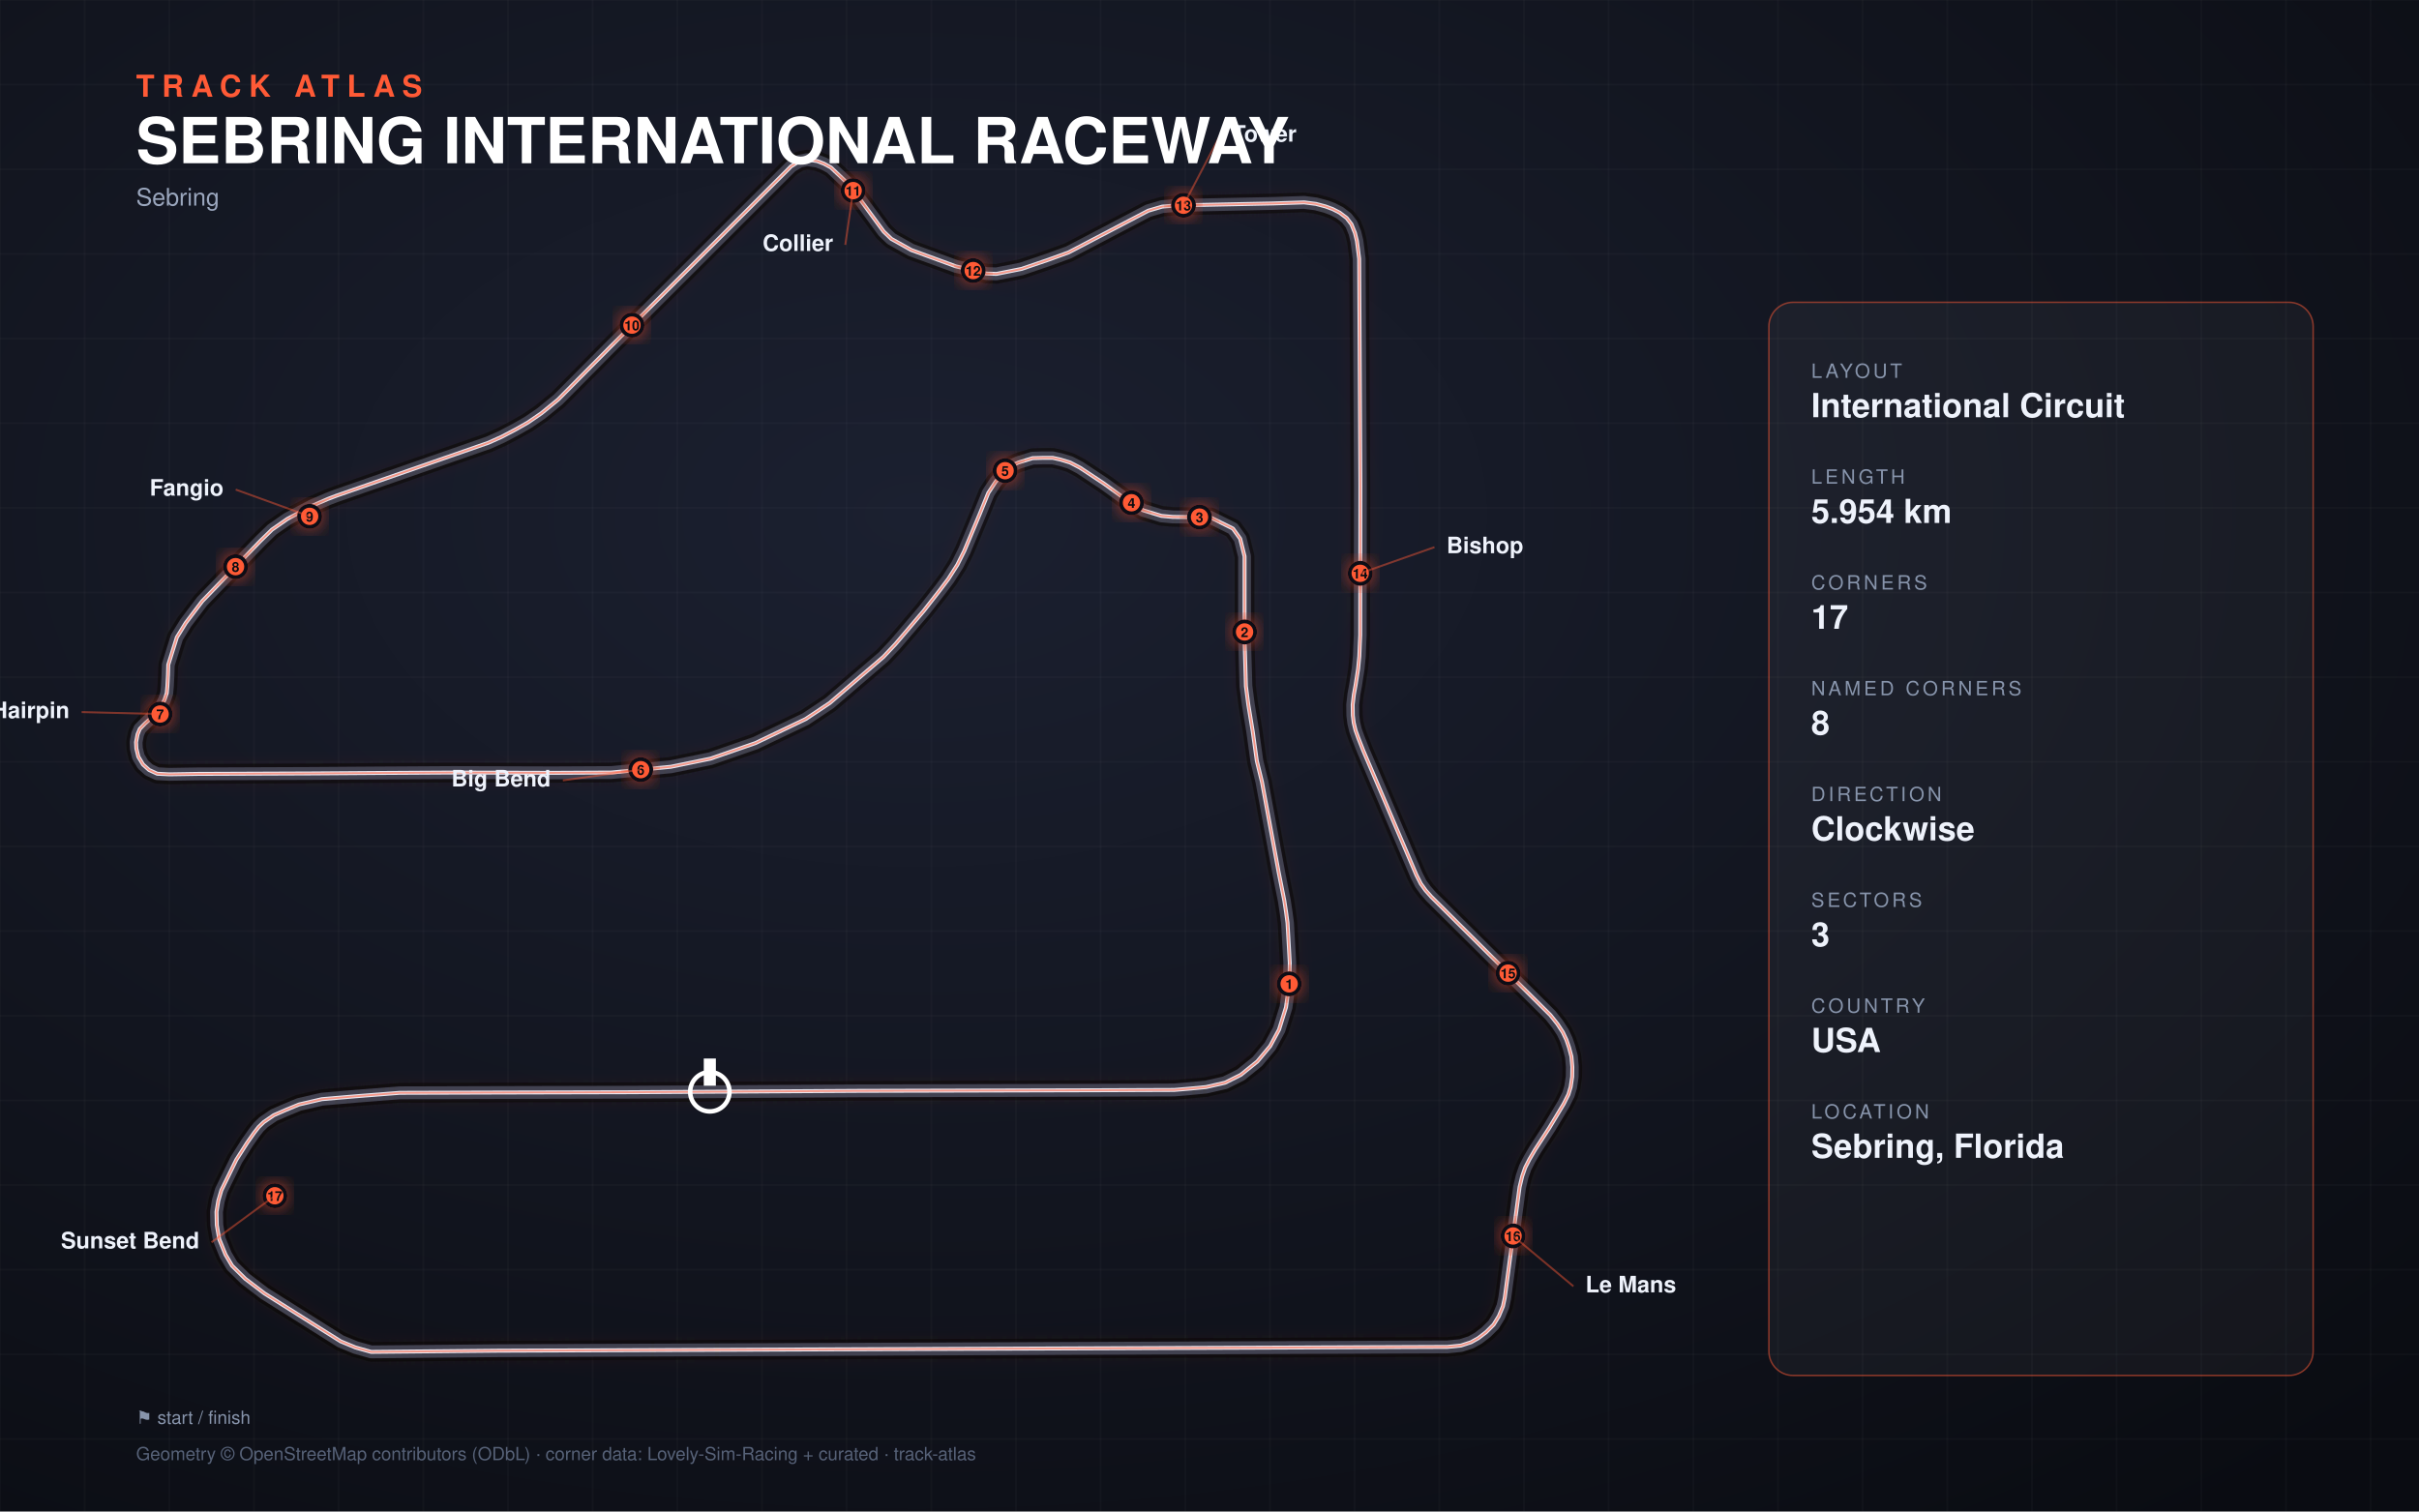
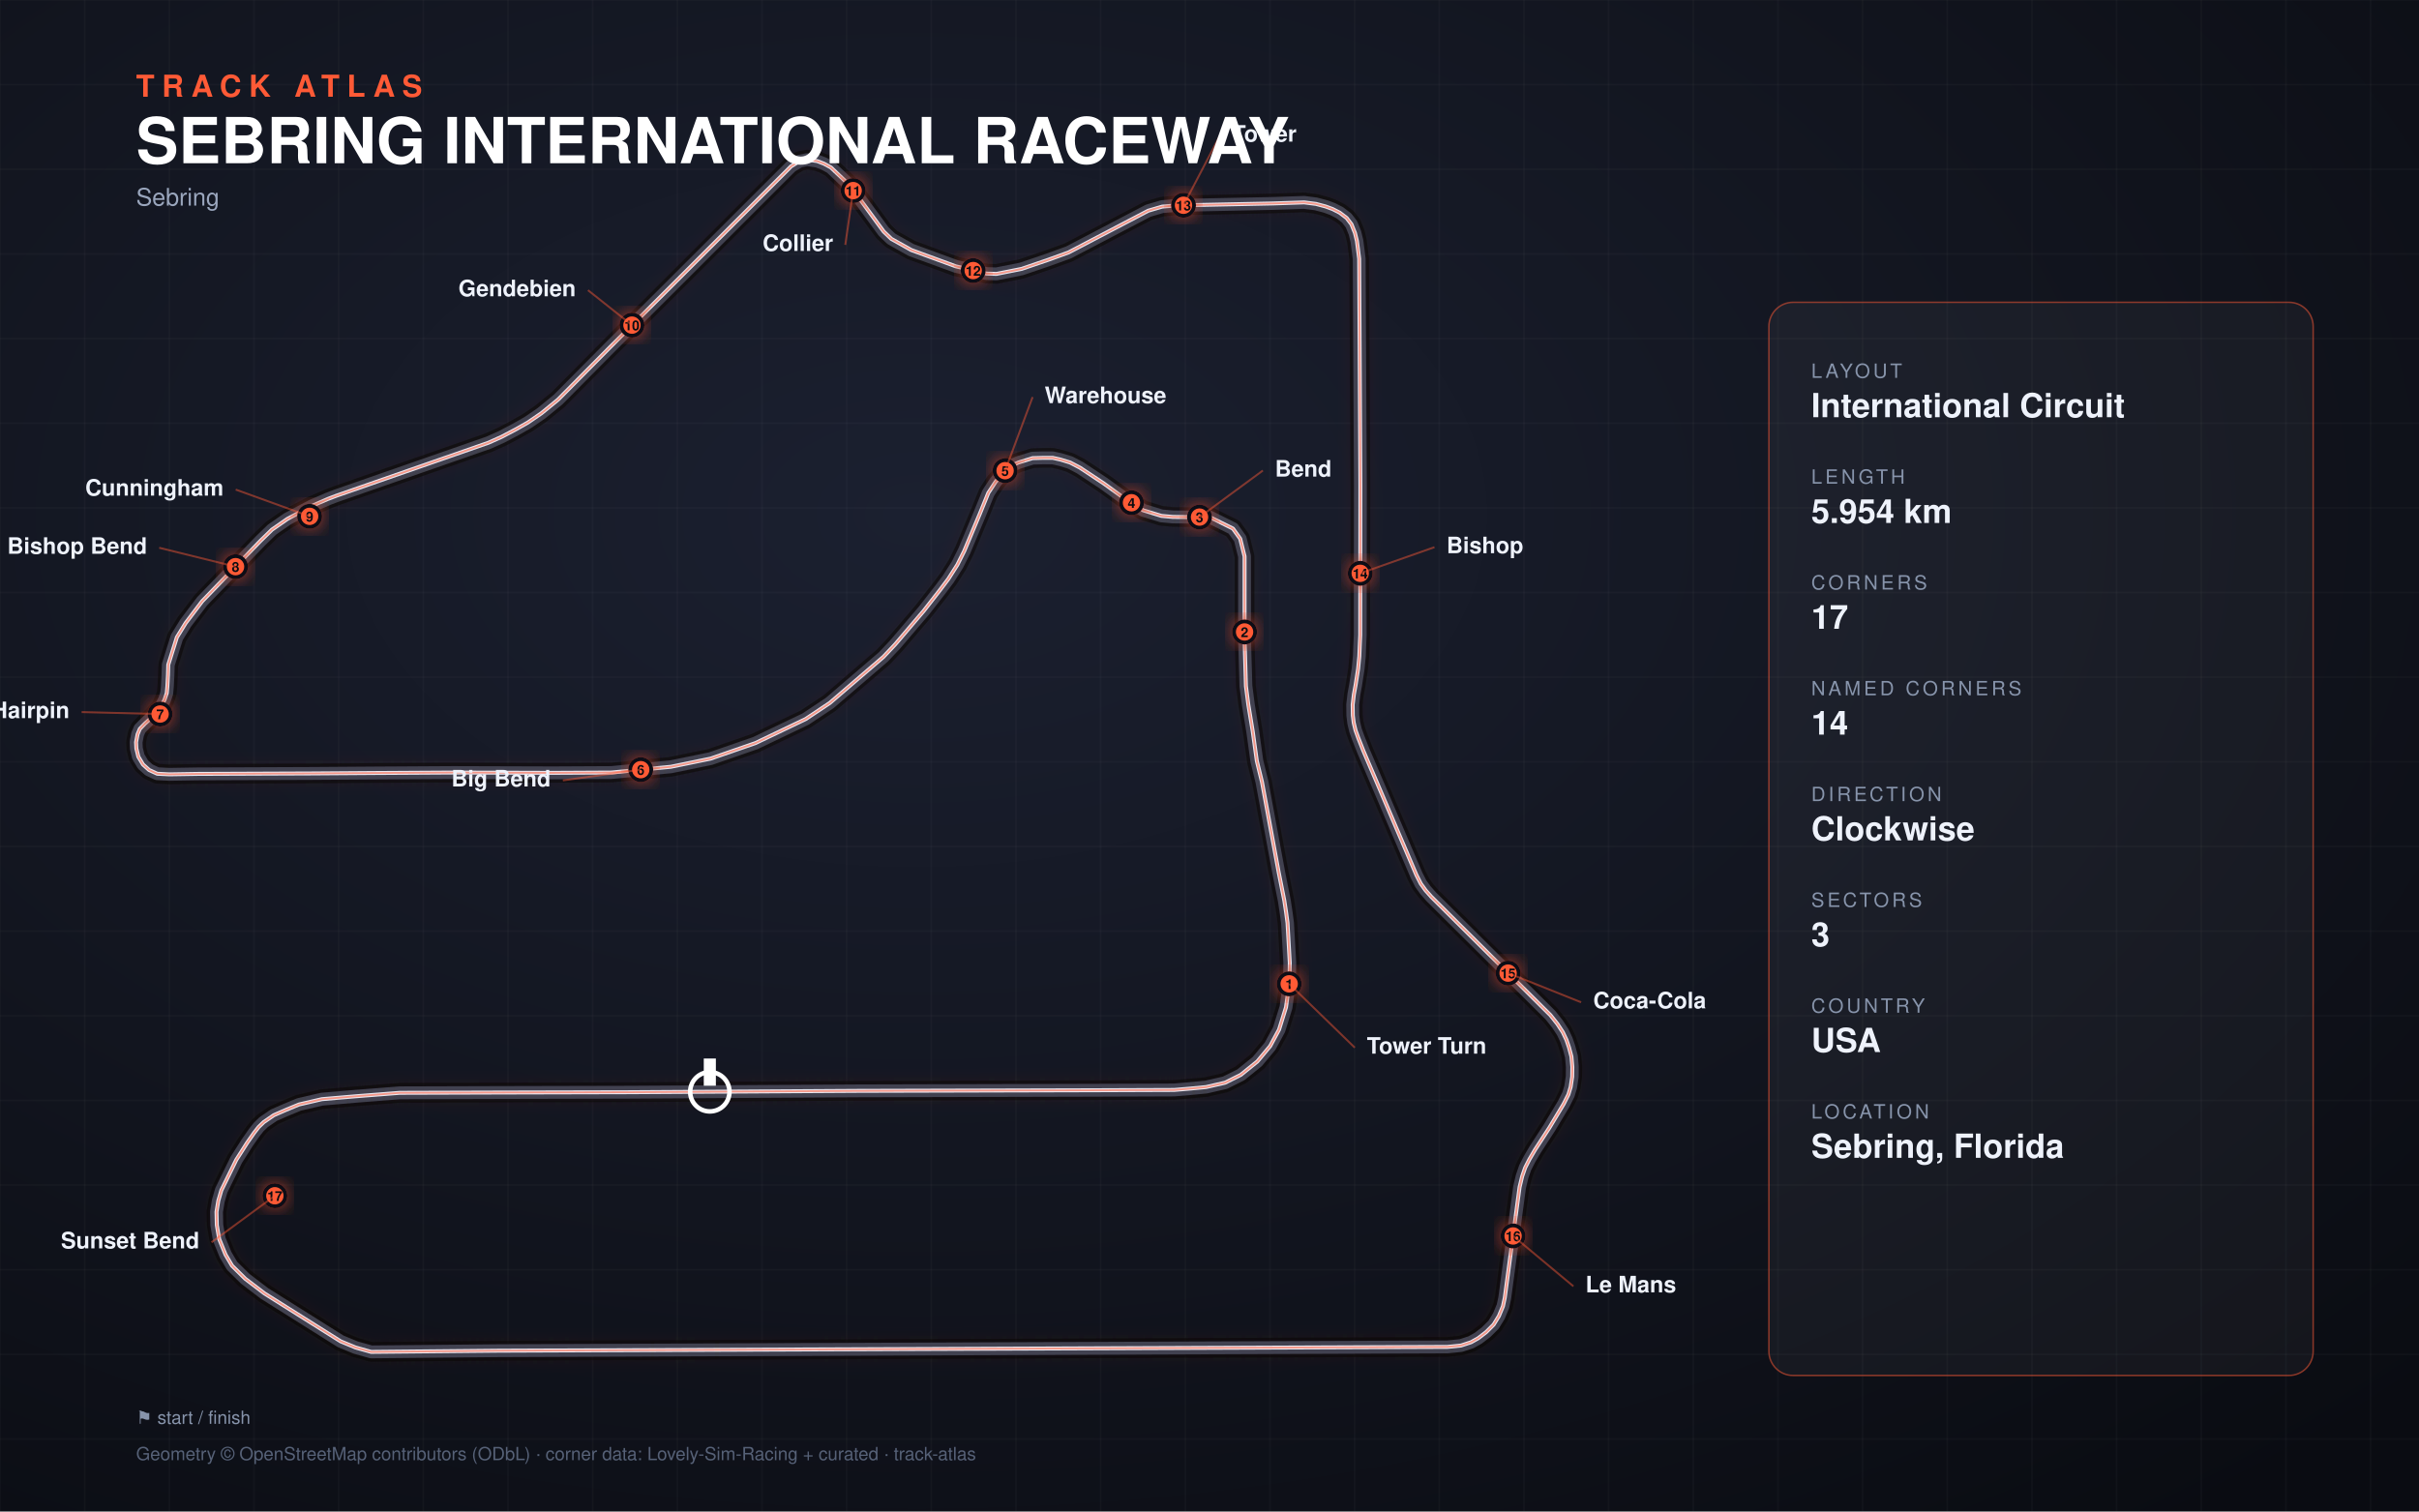
<svg xmlns="http://www.w3.org/2000/svg" width="1600" height="1000" viewBox="0 0 1600 1000" font-family="Helvetica, Arial, sans-serif">
  <defs>
    <radialGradient id="bg" cx="38%" cy="34%" r="85%">
      <stop offset="0%" stop-color="#1b2030" />
      <stop offset="55%" stop-color="#12151f" />
      <stop offset="100%" stop-color="#0a0c12" />
    </radialGradient>
    <linearGradient id="accent" x1="0" y1="0" x2="1" y2="1">
      <stop offset="0%" stop-color="#ff5a36" />
      <stop offset="100%" stop-color="#ffffff" />
    </linearGradient>
    <filter id="glow" x="-40%" y="-40%" width="180%" height="180%">
      <feGaussianBlur stdDeviation="6" result="b" />
      <feMerge>
        <feMergeNode in="b" />
        <feMergeNode in="SourceGraphic" />
      </feMerge>
    </filter>
  </defs>
  <rect width="1600" height="1000" fill="url(#bg)" />
  <line x1="0" y1="0" x2="0" y2="1000" stroke="#ffffff" stroke-opacity="0.025" />
  <line x1="56" y1="0" x2="56" y2="1000" stroke="#ffffff" stroke-opacity="0.025" />
  <line x1="112" y1="0" x2="112" y2="1000" stroke="#ffffff" stroke-opacity="0.025" />
  <line x1="168" y1="0" x2="168" y2="1000" stroke="#ffffff" stroke-opacity="0.025" />
  <line x1="224" y1="0" x2="224" y2="1000" stroke="#ffffff" stroke-opacity="0.025" />
  <line x1="280" y1="0" x2="280" y2="1000" stroke="#ffffff" stroke-opacity="0.025" />
  <line x1="336" y1="0" x2="336" y2="1000" stroke="#ffffff" stroke-opacity="0.025" />
  <line x1="392" y1="0" x2="392" y2="1000" stroke="#ffffff" stroke-opacity="0.025" />
  <line x1="448" y1="0" x2="448" y2="1000" stroke="#ffffff" stroke-opacity="0.025" />
  <line x1="504" y1="0" x2="504" y2="1000" stroke="#ffffff" stroke-opacity="0.025" />
  <line x1="560" y1="0" x2="560" y2="1000" stroke="#ffffff" stroke-opacity="0.025" />
  <line x1="616" y1="0" x2="616" y2="1000" stroke="#ffffff" stroke-opacity="0.025" />
  <line x1="672" y1="0" x2="672" y2="1000" stroke="#ffffff" stroke-opacity="0.025" />
  <line x1="728" y1="0" x2="728" y2="1000" stroke="#ffffff" stroke-opacity="0.025" />
  <line x1="784" y1="0" x2="784" y2="1000" stroke="#ffffff" stroke-opacity="0.025" />
  <line x1="840" y1="0" x2="840" y2="1000" stroke="#ffffff" stroke-opacity="0.025" />
  <line x1="896" y1="0" x2="896" y2="1000" stroke="#ffffff" stroke-opacity="0.025" />
  <line x1="952" y1="0" x2="952" y2="1000" stroke="#ffffff" stroke-opacity="0.025" />
  <line x1="1008" y1="0" x2="1008" y2="1000" stroke="#ffffff" stroke-opacity="0.025" />
  <line x1="1064" y1="0" x2="1064" y2="1000" stroke="#ffffff" stroke-opacity="0.025" />
  <line x1="1120" y1="0" x2="1120" y2="1000" stroke="#ffffff" stroke-opacity="0.025" />
  <line x1="1176" y1="0" x2="1176" y2="1000" stroke="#ffffff" stroke-opacity="0.025" />
  <line x1="1232" y1="0" x2="1232" y2="1000" stroke="#ffffff" stroke-opacity="0.025" />
  <line x1="1288" y1="0" x2="1288" y2="1000" stroke="#ffffff" stroke-opacity="0.025" />
  <line x1="1344" y1="0" x2="1344" y2="1000" stroke="#ffffff" stroke-opacity="0.025" />
  <line x1="1400" y1="0" x2="1400" y2="1000" stroke="#ffffff" stroke-opacity="0.025" />
  <line x1="1456" y1="0" x2="1456" y2="1000" stroke="#ffffff" stroke-opacity="0.025" />
  <line x1="1512" y1="0" x2="1512" y2="1000" stroke="#ffffff" stroke-opacity="0.025" />
  <line x1="1568" y1="0" x2="1568" y2="1000" stroke="#ffffff" stroke-opacity="0.025" />
  <line x1="0" y1="0" x2="1600" y2="0" stroke="#ffffff" stroke-opacity="0.025" />
  <line x1="0" y1="56" x2="1600" y2="56" stroke="#ffffff" stroke-opacity="0.025" />
  <line x1="0" y1="112" x2="1600" y2="112" stroke="#ffffff" stroke-opacity="0.025" />
  <line x1="0" y1="168" x2="1600" y2="168" stroke="#ffffff" stroke-opacity="0.025" />
  <line x1="0" y1="224" x2="1600" y2="224" stroke="#ffffff" stroke-opacity="0.025" />
  <line x1="0" y1="280" x2="1600" y2="280" stroke="#ffffff" stroke-opacity="0.025" />
  <line x1="0" y1="336" x2="1600" y2="336" stroke="#ffffff" stroke-opacity="0.025" />
  <line x1="0" y1="392" x2="1600" y2="392" stroke="#ffffff" stroke-opacity="0.025" />
  <line x1="0" y1="448" x2="1600" y2="448" stroke="#ffffff" stroke-opacity="0.025" />
  <line x1="0" y1="504" x2="1600" y2="504" stroke="#ffffff" stroke-opacity="0.025" />
  <line x1="0" y1="560" x2="1600" y2="560" stroke="#ffffff" stroke-opacity="0.025" />
  <line x1="0" y1="616" x2="1600" y2="616" stroke="#ffffff" stroke-opacity="0.025" />
  <line x1="0" y1="672" x2="1600" y2="672" stroke="#ffffff" stroke-opacity="0.025" />
  <line x1="0" y1="728" x2="1600" y2="728" stroke="#ffffff" stroke-opacity="0.025" />
  <line x1="0" y1="784" x2="1600" y2="784" stroke="#ffffff" stroke-opacity="0.025" />
  <line x1="0" y1="840" x2="1600" y2="840" stroke="#ffffff" stroke-opacity="0.025" />
  <line x1="0" y1="896" x2="1600" y2="896" stroke="#ffffff" stroke-opacity="0.025" />
  <line x1="0" y1="952" x2="1600" y2="952" stroke="#ffffff" stroke-opacity="0.025" />
  <path d="M 264.5,723.0 L 330.8,722.8 L 416.1,722.6 L 567.8,721.7 L 723.1,721.3 L 776.6,721.1 L 787.2,720.2 L 797.7,719.2 L 810.3,716.3 L 820.7,711.1 L 831.6,702.3 L 840.1,692.1 L 846.0,681.2 L 850.6,666.4 L 852.9,649.6 L 853.1,636.9 L 851.6,610.6 L 850.7,603.8 L 849.5,595.9 L 845.8,577.3 L 834.7,517.3 L 831.3,503.4 L 828.6,483.9 L 825.7,466.3 L 824.1,453.9 L 823.2,423.3 L 823.2,368.1 L 820.3,356.4 L 815.5,349.7 L 800.4,342.2 L 775.8,342.0 L 768.2,341.3 L 756.1,337.6 L 742.7,329.0 L 730.0,319.8 L 714.3,309.4 L 707.8,306.0 L 701.6,304.1 L 696.3,302.9 L 690.3,302.9 L 683.0,303.1 L 673.6,306.0 L 666.7,309.1 L 658.5,318.8 L 653.7,326.1 L 648.1,339.9 L 637.8,364.5 L 633.2,373.7 L 627.2,383.1 L 621.7,390.4 L 611.1,404.0 L 592.2,426.2 L 584.3,434.6 L 548.8,465.1 L 532.9,475.7 L 499.7,491.6 L 470.0,501.9 L 443.7,507.3 L 404.4,511.1 L 365.9,511.3 L 299.8,511.1 L 248.9,511.4 L 206.2,511.7 L 130.5,512.0 L 112.0,512.3 L 104.0,511.9 L 98.6,509.4 L 94.6,505.8 L 91.5,500.6 L 90.2,495.2 L 90.0,491.0 L 91.0,485.8 L 92.5,482.2 L 95.9,478.7 L 101.3,473.8 L 106.5,467.6 L 108.8,463.0 L 110.3,458.6 L 110.7,454.2 L 111.1,446.5 L 111.3,439.8 L 117.0,421.6 L 122.8,412.2 L 133.7,397.8 L 172.2,357.9 L 179.9,350.4 L 190.1,343.3 L 198.0,339.1 L 206.3,334.7 L 216.9,330.1 L 222.4,328.0 L 323.1,292.9 L 331.8,289.0 L 341.1,284.1 L 349.2,279.5 L 358.1,273.4 L 369.1,264.4 L 403.3,229.9 L 462.3,171.0 L 513.9,119.4 L 523.3,110.0 L 528.9,106.6 L 533.9,105.6 L 540.6,106.6 L 545.0,108.3 L 549.6,110.8 L 560.3,121.0 L 567.2,129.6 L 584.5,153.2 L 589.5,158.0 L 602.7,165.4 L 632.2,176.2 L 652.5,181.0 L 659.1,181.2 L 675.7,177.9 L 693.0,172.0 L 706.8,167.0 L 759.5,139.4 L 768.7,136.7 L 778.3,135.9 L 842.0,134.6 L 862.6,133.9 L 870.4,134.9 L 876.8,136.6 L 881.4,138.3 L 886.1,140.7 L 890.7,144.2 L 893.9,148.4 L 896.2,154.1 L 897.5,159.4 L 898.2,164.8 L 899.0,171.2 L 899.8,321.3 L 899.7,420.1 L 899.4,426.8 L 899.1,434.2 L 898.3,442.5 L 896.6,453.4 L 895.5,459.4 L 894.7,466.2 L 894.8,473.3 L 895.4,478.2 L 896.6,483.2 L 898.4,488.2 L 901.8,496.8 L 936.9,579.0 L 939.8,584.7 L 942.9,589.0 L 946.7,593.3 L 1025.5,671.6 L 1030.1,677.4 L 1033.7,682.9 L 1036.1,688.0 L 1037.8,693.0 L 1039.4,699.0 L 1040.0,705.9 L 1039.9,712.4 L 1038.9,719.1 L 1037.4,724.1 L 1034.3,730.3 L 1024.8,746.1 L 1020.5,752.7 L 1015.3,760.7 L 1011.6,767.0 L 1008.8,772.5 L 1006.8,778.3 L 1005.1,785.4 L 995.3,858.6 L 994.1,864.2 L 991.4,870.7 L 987.9,876.4 L 983.0,881.3 L 977.8,885.3 L 973.0,888.0 L 966.3,890.2 L 957.4,891.1 L 329.8,893.6 L 245.5,894.4 L 235.2,891.5 L 225.3,887.4 L 174.9,855.7 L 162.2,846.0 L 153.5,837.4 L 149.2,830.1 L 145.0,819.8 L 143.4,810.5 L 143.2,801.7 L 144.4,794.4 L 146.4,787.5 L 156.3,767.3 L 163.5,756.0 L 168.2,749.3 L 171.1,745.6 L 174.4,742.4 L 181.1,737.8 L 189.1,734.3 L 197.8,730.7 L 212.9,727.2 L 235.1,725.3 L 264.5,723.0 Z" fill="none" stroke="#000000" stroke-opacity="0.5" stroke-width="13" stroke-linejoin="round" stroke-linecap="round" />
  <path d="M 264.5,723.0 L 330.8,722.8 L 416.1,722.6 L 567.8,721.7 L 723.1,721.3 L 776.6,721.1 L 787.2,720.2 L 797.7,719.2 L 810.3,716.3 L 820.7,711.1 L 831.6,702.3 L 840.1,692.1 L 846.0,681.2 L 850.6,666.4 L 852.9,649.6 L 853.1,636.9 L 851.6,610.6 L 850.7,603.8 L 849.5,595.9 L 845.8,577.3 L 834.7,517.3 L 831.3,503.4 L 828.6,483.9 L 825.7,466.3 L 824.1,453.9 L 823.2,423.3 L 823.2,368.1 L 820.3,356.4 L 815.5,349.7 L 800.4,342.2 L 775.8,342.0 L 768.2,341.3 L 756.1,337.6 L 742.7,329.0 L 730.0,319.8 L 714.3,309.4 L 707.8,306.0 L 701.6,304.1 L 696.3,302.9 L 690.3,302.9 L 683.0,303.1 L 673.6,306.0 L 666.7,309.1 L 658.5,318.8 L 653.7,326.1 L 648.1,339.9 L 637.8,364.5 L 633.2,373.7 L 627.2,383.1 L 621.7,390.4 L 611.1,404.0 L 592.2,426.2 L 584.3,434.6 L 548.8,465.1 L 532.9,475.7 L 499.7,491.6 L 470.0,501.9 L 443.7,507.3 L 404.4,511.1 L 365.9,511.3 L 299.8,511.1 L 248.9,511.4 L 206.2,511.7 L 130.5,512.0 L 112.0,512.3 L 104.0,511.9 L 98.6,509.4 L 94.6,505.8 L 91.5,500.6 L 90.2,495.2 L 90.0,491.0 L 91.0,485.8 L 92.5,482.2 L 95.9,478.7 L 101.3,473.8 L 106.5,467.6 L 108.8,463.0 L 110.3,458.6 L 110.7,454.2 L 111.1,446.5 L 111.3,439.8 L 117.0,421.6 L 122.8,412.2 L 133.7,397.8 L 172.2,357.9 L 179.9,350.4 L 190.1,343.3 L 198.0,339.1 L 206.3,334.7 L 216.9,330.1 L 222.4,328.0 L 323.1,292.9 L 331.8,289.0 L 341.1,284.1 L 349.2,279.5 L 358.1,273.4 L 369.1,264.4 L 403.3,229.9 L 462.3,171.0 L 513.9,119.4 L 523.3,110.0 L 528.9,106.6 L 533.9,105.6 L 540.6,106.6 L 545.0,108.3 L 549.6,110.8 L 560.3,121.0 L 567.2,129.6 L 584.5,153.2 L 589.5,158.0 L 602.7,165.4 L 632.2,176.2 L 652.5,181.0 L 659.1,181.2 L 675.7,177.9 L 693.0,172.0 L 706.8,167.0 L 759.5,139.4 L 768.7,136.7 L 778.3,135.9 L 842.0,134.6 L 862.6,133.9 L 870.4,134.9 L 876.8,136.6 L 881.4,138.3 L 886.1,140.7 L 890.7,144.2 L 893.9,148.4 L 896.2,154.1 L 897.5,159.4 L 898.2,164.8 L 899.0,171.2 L 899.8,321.3 L 899.7,420.1 L 899.4,426.8 L 899.1,434.2 L 898.3,442.5 L 896.6,453.4 L 895.5,459.4 L 894.7,466.2 L 894.8,473.3 L 895.4,478.2 L 896.6,483.2 L 898.4,488.2 L 901.8,496.8 L 936.9,579.0 L 939.8,584.7 L 942.9,589.0 L 946.7,593.3 L 1025.5,671.6 L 1030.1,677.4 L 1033.7,682.9 L 1036.1,688.0 L 1037.8,693.0 L 1039.4,699.0 L 1040.0,705.9 L 1039.9,712.4 L 1038.9,719.1 L 1037.4,724.1 L 1034.3,730.3 L 1024.8,746.1 L 1020.5,752.7 L 1015.3,760.7 L 1011.6,767.0 L 1008.8,772.5 L 1006.8,778.3 L 1005.1,785.4 L 995.3,858.6 L 994.1,864.2 L 991.4,870.7 L 987.9,876.4 L 983.0,881.3 L 977.8,885.3 L 973.0,888.0 L 966.3,890.2 L 957.4,891.1 L 329.8,893.6 L 245.5,894.4 L 235.2,891.5 L 225.3,887.4 L 174.9,855.7 L 162.2,846.0 L 153.5,837.4 L 149.2,830.1 L 145.0,819.8 L 143.4,810.5 L 143.2,801.7 L 144.4,794.4 L 146.4,787.5 L 156.3,767.3 L 163.5,756.0 L 168.2,749.3 L 171.1,745.6 L 174.4,742.4 L 181.1,737.8 L 189.1,734.3 L 197.8,730.7 L 212.9,727.2 L 235.1,725.3 L 264.5,723.0 Z" fill="none" stroke="#39404f" stroke-width="8.5" stroke-linejoin="round" stroke-linecap="round" />
  <path d="M 264.5,723.0 L 330.8,722.8 L 416.1,722.6 L 567.8,721.7 L 723.1,721.3 L 776.6,721.1 L 787.2,720.2 L 797.7,719.2 L 810.3,716.3 L 820.7,711.1 L 831.6,702.3 L 840.1,692.1 L 846.0,681.2 L 850.6,666.4 L 852.9,649.6 L 853.1,636.9 L 851.6,610.6 L 850.7,603.8 L 849.5,595.9 L 845.8,577.3 L 834.7,517.3 L 831.3,503.4 L 828.6,483.9 L 825.7,466.3 L 824.1,453.9 L 823.2,423.3 L 823.2,368.1 L 820.3,356.4 L 815.5,349.7 L 800.4,342.2 L 775.8,342.0 L 768.2,341.3 L 756.1,337.6 L 742.7,329.0 L 730.0,319.8 L 714.3,309.4 L 707.8,306.0 L 701.6,304.1 L 696.3,302.9 L 690.3,302.9 L 683.0,303.1 L 673.6,306.0 L 666.7,309.1 L 658.5,318.8 L 653.7,326.1 L 648.1,339.9 L 637.8,364.5 L 633.2,373.7 L 627.2,383.1 L 621.7,390.4 L 611.1,404.0 L 592.2,426.2 L 584.3,434.6 L 548.8,465.1 L 532.9,475.7 L 499.7,491.6 L 470.0,501.9 L 443.7,507.3 L 404.4,511.1 L 365.9,511.3 L 299.8,511.1 L 248.9,511.4 L 206.2,511.7 L 130.5,512.0 L 112.0,512.3 L 104.0,511.9 L 98.6,509.4 L 94.6,505.8 L 91.5,500.6 L 90.2,495.2 L 90.0,491.0 L 91.0,485.8 L 92.5,482.2 L 95.9,478.7 L 101.3,473.8 L 106.5,467.6 L 108.8,463.0 L 110.3,458.6 L 110.7,454.2 L 111.1,446.5 L 111.3,439.8 L 117.0,421.6 L 122.8,412.2 L 133.7,397.8 L 172.2,357.9 L 179.9,350.4 L 190.1,343.3 L 198.0,339.1 L 206.3,334.7 L 216.9,330.1 L 222.4,328.0 L 323.1,292.9 L 331.8,289.0 L 341.1,284.1 L 349.2,279.5 L 358.1,273.4 L 369.1,264.4 L 403.3,229.9 L 462.3,171.0 L 513.9,119.4 L 523.3,110.0 L 528.9,106.6 L 533.9,105.6 L 540.6,106.6 L 545.0,108.3 L 549.6,110.8 L 560.3,121.0 L 567.2,129.6 L 584.5,153.2 L 589.5,158.0 L 602.7,165.4 L 632.2,176.2 L 652.5,181.0 L 659.1,181.2 L 675.7,177.9 L 693.0,172.0 L 706.8,167.0 L 759.5,139.4 L 768.7,136.7 L 778.3,135.9 L 842.0,134.6 L 862.6,133.9 L 870.4,134.9 L 876.8,136.6 L 881.4,138.3 L 886.1,140.7 L 890.7,144.2 L 893.9,148.4 L 896.2,154.1 L 897.5,159.4 L 898.2,164.8 L 899.0,171.2 L 899.8,321.3 L 899.7,420.1 L 899.4,426.8 L 899.1,434.2 L 898.3,442.5 L 896.6,453.4 L 895.5,459.4 L 894.7,466.2 L 894.8,473.3 L 895.4,478.2 L 896.6,483.2 L 898.4,488.2 L 901.8,496.8 L 936.9,579.0 L 939.8,584.7 L 942.9,589.0 L 946.7,593.3 L 1025.5,671.6 L 1030.1,677.4 L 1033.7,682.9 L 1036.1,688.0 L 1037.8,693.0 L 1039.4,699.0 L 1040.0,705.9 L 1039.9,712.4 L 1038.9,719.1 L 1037.4,724.1 L 1034.3,730.3 L 1024.8,746.1 L 1020.5,752.7 L 1015.3,760.7 L 1011.6,767.0 L 1008.8,772.5 L 1006.8,778.3 L 1005.1,785.4 L 995.3,858.6 L 994.1,864.2 L 991.4,870.7 L 987.9,876.4 L 983.0,881.3 L 977.8,885.3 L 973.0,888.0 L 966.3,890.2 L 957.4,891.1 L 329.8,893.6 L 245.5,894.4 L 235.2,891.5 L 225.3,887.4 L 174.9,855.7 L 162.2,846.0 L 153.5,837.4 L 149.2,830.1 L 145.0,819.8 L 143.4,810.5 L 143.2,801.7 L 144.4,794.4 L 146.4,787.5 L 156.3,767.3 L 163.5,756.0 L 168.2,749.3 L 171.1,745.6 L 174.4,742.4 L 181.1,737.8 L 189.1,734.3 L 197.8,730.7 L 212.9,727.2 L 235.1,725.3 L 264.5,723.0 Z" fill="none" stroke="#e7edf8" stroke-width="2.6" stroke-linejoin="round" stroke-linecap="round" />
  <path d="M 264.5,723.0 L 330.8,722.8 L 416.1,722.6 L 567.8,721.7 L 723.1,721.3 L 776.6,721.1 L 787.2,720.2 L 797.7,719.2 L 810.3,716.3 L 820.7,711.1 L 831.6,702.3 L 840.1,692.1 L 846.0,681.2 L 850.6,666.4 L 852.9,649.6 L 853.1,636.9 L 851.6,610.6 L 850.7,603.8 L 849.5,595.9 L 845.8,577.3 L 834.7,517.3 L 831.3,503.4 L 828.6,483.9 L 825.7,466.3 L 824.1,453.9 L 823.2,423.3 L 823.2,368.1 L 820.3,356.4 L 815.5,349.7 L 800.4,342.2 L 775.8,342.0 L 768.2,341.3 L 756.1,337.6 L 742.7,329.0 L 730.0,319.8 L 714.3,309.4 L 707.8,306.0 L 701.6,304.1 L 696.3,302.9 L 690.3,302.9 L 683.0,303.1 L 673.6,306.0 L 666.7,309.1 L 658.5,318.8 L 653.7,326.1 L 648.1,339.9 L 637.8,364.5 L 633.2,373.7 L 627.2,383.1 L 621.7,390.4 L 611.1,404.0 L 592.2,426.2 L 584.3,434.6 L 548.8,465.1 L 532.9,475.7 L 499.7,491.6 L 470.0,501.9 L 443.7,507.3 L 404.4,511.1 L 365.9,511.3 L 299.8,511.1 L 248.9,511.4 L 206.2,511.7 L 130.5,512.0 L 112.0,512.3 L 104.0,511.9 L 98.6,509.4 L 94.6,505.8 L 91.5,500.6 L 90.2,495.2 L 90.0,491.0 L 91.0,485.8 L 92.5,482.2 L 95.9,478.7 L 101.3,473.8 L 106.5,467.6 L 108.8,463.0 L 110.3,458.6 L 110.7,454.2 L 111.1,446.5 L 111.3,439.8 L 117.0,421.6 L 122.8,412.2 L 133.7,397.8 L 172.2,357.9 L 179.9,350.4 L 190.1,343.3 L 198.0,339.1 L 206.3,334.7 L 216.9,330.1 L 222.4,328.0 L 323.1,292.9 L 331.8,289.0 L 341.1,284.1 L 349.2,279.5 L 358.1,273.4 L 369.1,264.4 L 403.3,229.9 L 462.3,171.0 L 513.9,119.4 L 523.3,110.0 L 528.9,106.6 L 533.9,105.6 L 540.6,106.6 L 545.0,108.3 L 549.6,110.8 L 560.3,121.0 L 567.2,129.6 L 584.5,153.2 L 589.5,158.0 L 602.7,165.4 L 632.2,176.2 L 652.5,181.0 L 659.1,181.2 L 675.7,177.9 L 693.0,172.0 L 706.8,167.0 L 759.5,139.4 L 768.7,136.7 L 778.3,135.9 L 842.0,134.6 L 862.6,133.9 L 870.4,134.9 L 876.8,136.6 L 881.4,138.3 L 886.1,140.7 L 890.7,144.2 L 893.9,148.4 L 896.2,154.1 L 897.5,159.4 L 898.2,164.8 L 899.0,171.2 L 899.8,321.3 L 899.7,420.1 L 899.4,426.8 L 899.1,434.2 L 898.3,442.5 L 896.6,453.4 L 895.5,459.4 L 894.7,466.2 L 894.8,473.3 L 895.4,478.2 L 896.6,483.2 L 898.4,488.2 L 901.8,496.8 L 936.9,579.0 L 939.8,584.7 L 942.9,589.0 L 946.7,593.3 L 1025.5,671.6 L 1030.1,677.4 L 1033.7,682.9 L 1036.1,688.0 L 1037.8,693.0 L 1039.4,699.0 L 1040.0,705.9 L 1039.9,712.4 L 1038.9,719.1 L 1037.4,724.1 L 1034.3,730.3 L 1024.8,746.1 L 1020.5,752.7 L 1015.3,760.7 L 1011.6,767.0 L 1008.8,772.5 L 1006.8,778.3 L 1005.1,785.4 L 995.3,858.6 L 994.1,864.2 L 991.4,870.7 L 987.9,876.4 L 983.0,881.3 L 977.8,885.3 L 973.0,888.0 L 966.3,890.2 L 957.4,891.1 L 329.8,893.6 L 245.5,894.4 L 235.2,891.5 L 225.3,887.4 L 174.9,855.7 L 162.2,846.0 L 153.5,837.4 L 149.2,830.1 L 145.0,819.8 L 143.4,810.5 L 143.2,801.7 L 144.4,794.4 L 146.4,787.5 L 156.3,767.3 L 163.5,756.0 L 168.2,749.3 L 171.1,745.6 L 174.4,742.4 L 181.1,737.8 L 189.1,734.3 L 197.8,730.7 L 212.9,727.2 L 235.1,725.3 L 264.5,723.0 Z" fill="none" stroke="#ff5a36" stroke-opacity="0.55" stroke-width="1.2" stroke-linejoin="round" filter="url(#glow)" />
  <circle cx="469.5" cy="722.3" r="13" fill="none" stroke="#ffffff" stroke-width="3" />
  <rect x="465.5" y="700.3" width="8" height="18" fill="#ffffff" />
  <circle cx="852.7" cy="650.9" r="7" fill="#ff5a36" stroke="#0a0c12" stroke-width="2.5" filter="url(#glow)" />
  <text x="852.7" y="654.3" font-size="9" font-weight="700" fill="#0a0c12" text-anchor="middle">1</text>
  <circle cx="823.2" cy="418.1" r="7" fill="#ff5a36" stroke="#0a0c12" stroke-width="2.5" filter="url(#glow)" />
  <text x="823.2" y="421.5" font-size="9" font-weight="700" fill="#0a0c12" text-anchor="middle">2</text>
  <circle cx="793.4" cy="342.1" r="7" fill="#ff5a36" stroke="#0a0c12" stroke-width="2.5" filter="url(#glow)" />
  <text x="793.4" y="345.5" font-size="9" font-weight="700" fill="#0a0c12" text-anchor="middle">3</text>
  <circle cx="748.4" cy="332.6" r="7" fill="#ff5a36" stroke="#0a0c12" stroke-width="2.5" filter="url(#glow)" />
  <text x="748.4" y="336.0" font-size="9" font-weight="700" fill="#0a0c12" text-anchor="middle">4</text>
  <circle cx="664.8" cy="311.4" r="7" fill="#ff5a36" stroke="#0a0c12" stroke-width="2.5" filter="url(#glow)" />
  <text x="664.8" y="314.8" font-size="9" font-weight="700" fill="#0a0c12" text-anchor="middle">5</text>
  <circle cx="423.8" cy="509.2" r="7" fill="#ff5a36" stroke="#0a0c12" stroke-width="2.5" filter="url(#glow)" />
  <text x="423.8" y="512.6" font-size="9" font-weight="700" fill="#0a0c12" text-anchor="middle">6</text>
  <circle cx="105.9" cy="472.4" r="7" fill="#ff5a36" stroke="#0a0c12" stroke-width="2.5" filter="url(#glow)" />
  <text x="105.9" y="475.8" font-size="9" font-weight="700" fill="#0a0c12" text-anchor="middle">7</text>
  <circle cx="155.8" cy="374.9" r="7" fill="#ff5a36" stroke="#0a0c12" stroke-width="2.5" filter="url(#glow)" />
  <text x="155.8" y="378.3" font-size="9" font-weight="700" fill="#0a0c12" text-anchor="middle">8</text>
  <circle cx="204.8" cy="341.6" r="7" fill="#ff5a36" stroke="#0a0c12" stroke-width="2.5" filter="url(#glow)" />
  <text x="204.8" y="345.0" font-size="9" font-weight="700" fill="#0a0c12" text-anchor="middle">9</text>
  <circle cx="418.0" cy="215.1" r="7" fill="#ff5a36" stroke="#0a0c12" stroke-width="2.5" filter="url(#glow)" />
  <text x="418.0" y="218.5" font-size="9" font-weight="700" fill="#0a0c12" text-anchor="middle">10</text>
  <circle cx="564.3" cy="126.1" r="7" fill="#ff5a36" stroke="#0a0c12" stroke-width="2.5" filter="url(#glow)" />
  <text x="564.3" y="129.5" font-size="9" font-weight="700" fill="#0a0c12" text-anchor="middle">11</text>
  <circle cx="643.7" cy="179.0" r="7" fill="#ff5a36" stroke="#0a0c12" stroke-width="2.5" filter="url(#glow)" />
  <text x="643.7" y="182.4" font-size="9" font-weight="700" fill="#0a0c12" text-anchor="middle">12</text>
  <circle cx="782.8" cy="135.8" r="7" fill="#ff5a36" stroke="#0a0c12" stroke-width="2.5" filter="url(#glow)" />
  <text x="782.8" y="139.2" font-size="9" font-weight="700" fill="#0a0c12" text-anchor="middle">13</text>
  <circle cx="899.7" cy="379.3" r="7" fill="#ff5a36" stroke="#0a0c12" stroke-width="2.5" filter="url(#glow)" />
  <text x="899.7" y="382.7" font-size="9" font-weight="700" fill="#0a0c12" text-anchor="middle">14</text>
  <circle cx="997.5" cy="643.8" r="7" fill="#ff5a36" stroke="#0a0c12" stroke-width="2.5" filter="url(#glow)" />
  <text x="997.5" y="647.2" font-size="9" font-weight="700" fill="#0a0c12" text-anchor="middle">15</text>
  <circle cx="1000.8" cy="817.7" r="7" fill="#ff5a36" stroke="#0a0c12" stroke-width="2.5" filter="url(#glow)" />
  <text x="1000.8" y="821.1" font-size="9" font-weight="700" fill="#0a0c12" text-anchor="middle">16</text>
  <circle cx="181.8" cy="791.1" r="7" fill="#ff5a36" stroke="#0a0c12" stroke-width="2.5" filter="url(#glow)" />
  <text x="181.8" y="794.5" font-size="9" font-weight="700" fill="#0a0c12" text-anchor="middle">17</text>
+   <line x1="852.7" y1="650.9" x2="896.1" y2="693.1" stroke="#ff5a36" stroke-opacity="0.45" stroke-width="1.3" />
+   <text x="904.1" y="697.1" font-size="15" font-weight="600" fill="#eef2fb" text-anchor="start">Tower Turn</text>
+   <line x1="793.4" y1="342.1" x2="835.3" y2="311.3" stroke="#ff5a36" stroke-opacity="0.45" stroke-width="1.3" />
+   <text x="843.3" y="315.3" font-size="15" font-weight="600" fill="#eef2fb" text-anchor="start">Bend</text>
+   <line x1="664.8" y1="311.4" x2="683.0" y2="262.7" stroke="#ff5a36" stroke-opacity="0.45" stroke-width="1.3" />
+   <text x="691.0" y="266.7" font-size="15" font-weight="600" fill="#eef2fb" text-anchor="start">Warehouse</text>
  <line x1="423.8" y1="509.2" x2="372.3" y2="516.3" stroke="#ff5a36" stroke-opacity="0.45" stroke-width="1.3" />
  <text x="364.3" y="520.3" font-size="15" font-weight="600" fill="#eef2fb" text-anchor="end">Big Bend</text>
  <line x1="105.9" y1="472.4" x2="54.0" y2="471.1" stroke="#ff5a36" stroke-opacity="0.45" stroke-width="1.3" />
  <text x="46.0" y="475.1" font-size="15" font-weight="600" fill="#eef2fb" text-anchor="end">Hairpin</text>
+   <line x1="155.8" y1="374.9" x2="105.3" y2="362.4" stroke="#ff5a36" stroke-opacity="0.45" stroke-width="1.3" />
+   <text x="97.3" y="366.4" font-size="15" font-weight="600" fill="#eef2fb" text-anchor="end">Bishop Bend</text>
  <line x1="204.8" y1="341.6" x2="155.9" y2="323.9" stroke="#ff5a36" stroke-opacity="0.45" stroke-width="1.3" />
-   <text x="147.9" y="327.9" font-size="15" font-weight="600" fill="#eef2fb" text-anchor="end">Fangio</text>
+   <text x="147.9" y="327.9" font-size="15" font-weight="600" fill="#eef2fb" text-anchor="end">Cunningham</text>
+   <line x1="418.0" y1="215.1" x2="388.9" y2="192.0" stroke="#ff5a36" stroke-opacity="0.45" stroke-width="1.3" />
+   <text x="380.9" y="196.0" font-size="15" font-weight="600" fill="#eef2fb" text-anchor="end">Gendebien</text>
  <line x1="564.3" y1="126.1" x2="559.1" y2="162.0" stroke="#ff5a36" stroke-opacity="0.45" stroke-width="1.3" />
  <text x="551.1" y="166.0" font-size="15" font-weight="600" fill="#eef2fb" text-anchor="end">Collier</text>
  <line x1="782.8" y1="135.8" x2="806.9" y2="89.7" stroke="#ff5a36" stroke-opacity="0.45" stroke-width="1.3" />
  <text x="814.9" y="93.7" font-size="15" font-weight="600" fill="#eef2fb" text-anchor="start">Tower</text>
  <line x1="899.7" y1="379.3" x2="948.8" y2="362.0" stroke="#ff5a36" stroke-opacity="0.45" stroke-width="1.3" />
  <text x="956.8" y="366.0" font-size="15" font-weight="600" fill="#eef2fb" text-anchor="start">Bishop</text>
+   <line x1="997.5" y1="643.8" x2="1045.8" y2="663.1" stroke="#ff5a36" stroke-opacity="0.45" stroke-width="1.3" />
+   <text x="1053.8" y="667.1" font-size="15" font-weight="600" fill="#eef2fb" text-anchor="start">Coca-Cola</text>
  <line x1="1000.8" y1="817.7" x2="1040.7" y2="851.0" stroke="#ff5a36" stroke-opacity="0.45" stroke-width="1.3" />
  <text x="1048.7" y="855.0" font-size="15" font-weight="600" fill="#eef2fb" text-anchor="start">Le Mans</text>
  <line x1="181.8" y1="791.1" x2="139.9" y2="821.9" stroke="#ff5a36" stroke-opacity="0.45" stroke-width="1.3" />
  <text x="131.9" y="825.9" font-size="15" font-weight="600" fill="#eef2fb" text-anchor="end">Sunset Bend</text>
  <text x="90" y="64" font-size="20" letter-spacing="5" fill="#ff5a36" font-weight="700">TRACK ATLAS</text>
  <text x="90" y="108" font-size="42" font-weight="800" fill="#ffffff">SEBRING INTERNATIONAL RACEWAY</text>
  <text x="90" y="136" font-size="16" fill="#9aa6bd">Sebring</text>
  <rect x="1170" y="200" width="360" height="710" rx="16" fill="#ffffff" fill-opacity="0.04" stroke="#ff5a36" stroke-opacity="0.5" />
  <text x="1198" y="250" font-size="13" letter-spacing="2" fill="#8794ab">LAYOUT</text>
  <text x="1198" y="276" font-size="22" font-weight="700" fill="#eef2fb">International Circuit</text>
  <text x="1198" y="320" font-size="13" letter-spacing="2" fill="#8794ab">LENGTH</text>
  <text x="1198" y="346" font-size="22" font-weight="700" fill="#eef2fb">5.954 km</text>
  <text x="1198" y="390" font-size="13" letter-spacing="2" fill="#8794ab">CORNERS</text>
  <text x="1198" y="416" font-size="22" font-weight="700" fill="#eef2fb">17</text>
  <text x="1198" y="460" font-size="13" letter-spacing="2" fill="#8794ab">NAMED CORNERS</text>
-   <text x="1198" y="486" font-size="22" font-weight="700" fill="#eef2fb">8</text>
+   <text x="1198" y="486" font-size="22" font-weight="700" fill="#eef2fb">14</text>
  <text x="1198" y="530" font-size="13" letter-spacing="2" fill="#8794ab">DIRECTION</text>
  <text x="1198" y="556" font-size="22" font-weight="700" fill="#eef2fb">Clockwise</text>
  <text x="1198" y="600" font-size="13" letter-spacing="2" fill="#8794ab">SECTORS</text>
  <text x="1198" y="626" font-size="22" font-weight="700" fill="#eef2fb">3</text>
  <text x="1198" y="670" font-size="13" letter-spacing="2" fill="#8794ab">COUNTRY</text>
  <text x="1198" y="696" font-size="22" font-weight="700" fill="#eef2fb">USA</text>
  <text x="1198" y="740" font-size="13" letter-spacing="2" fill="#8794ab">LOCATION</text>
  <text x="1198" y="766" font-size="22" font-weight="700" fill="#eef2fb">Sebring, Florida</text>
  <text x="90" y="966" font-size="12" fill="#566177">Geometry © OpenStreetMap contributors (ODbL) · corner data: Lovely-Sim-Racing + curated · track-atlas</text>
  <text x="90" y="942" font-size="12" fill="#8794ab">⚑ start / finish</text>
</svg>
